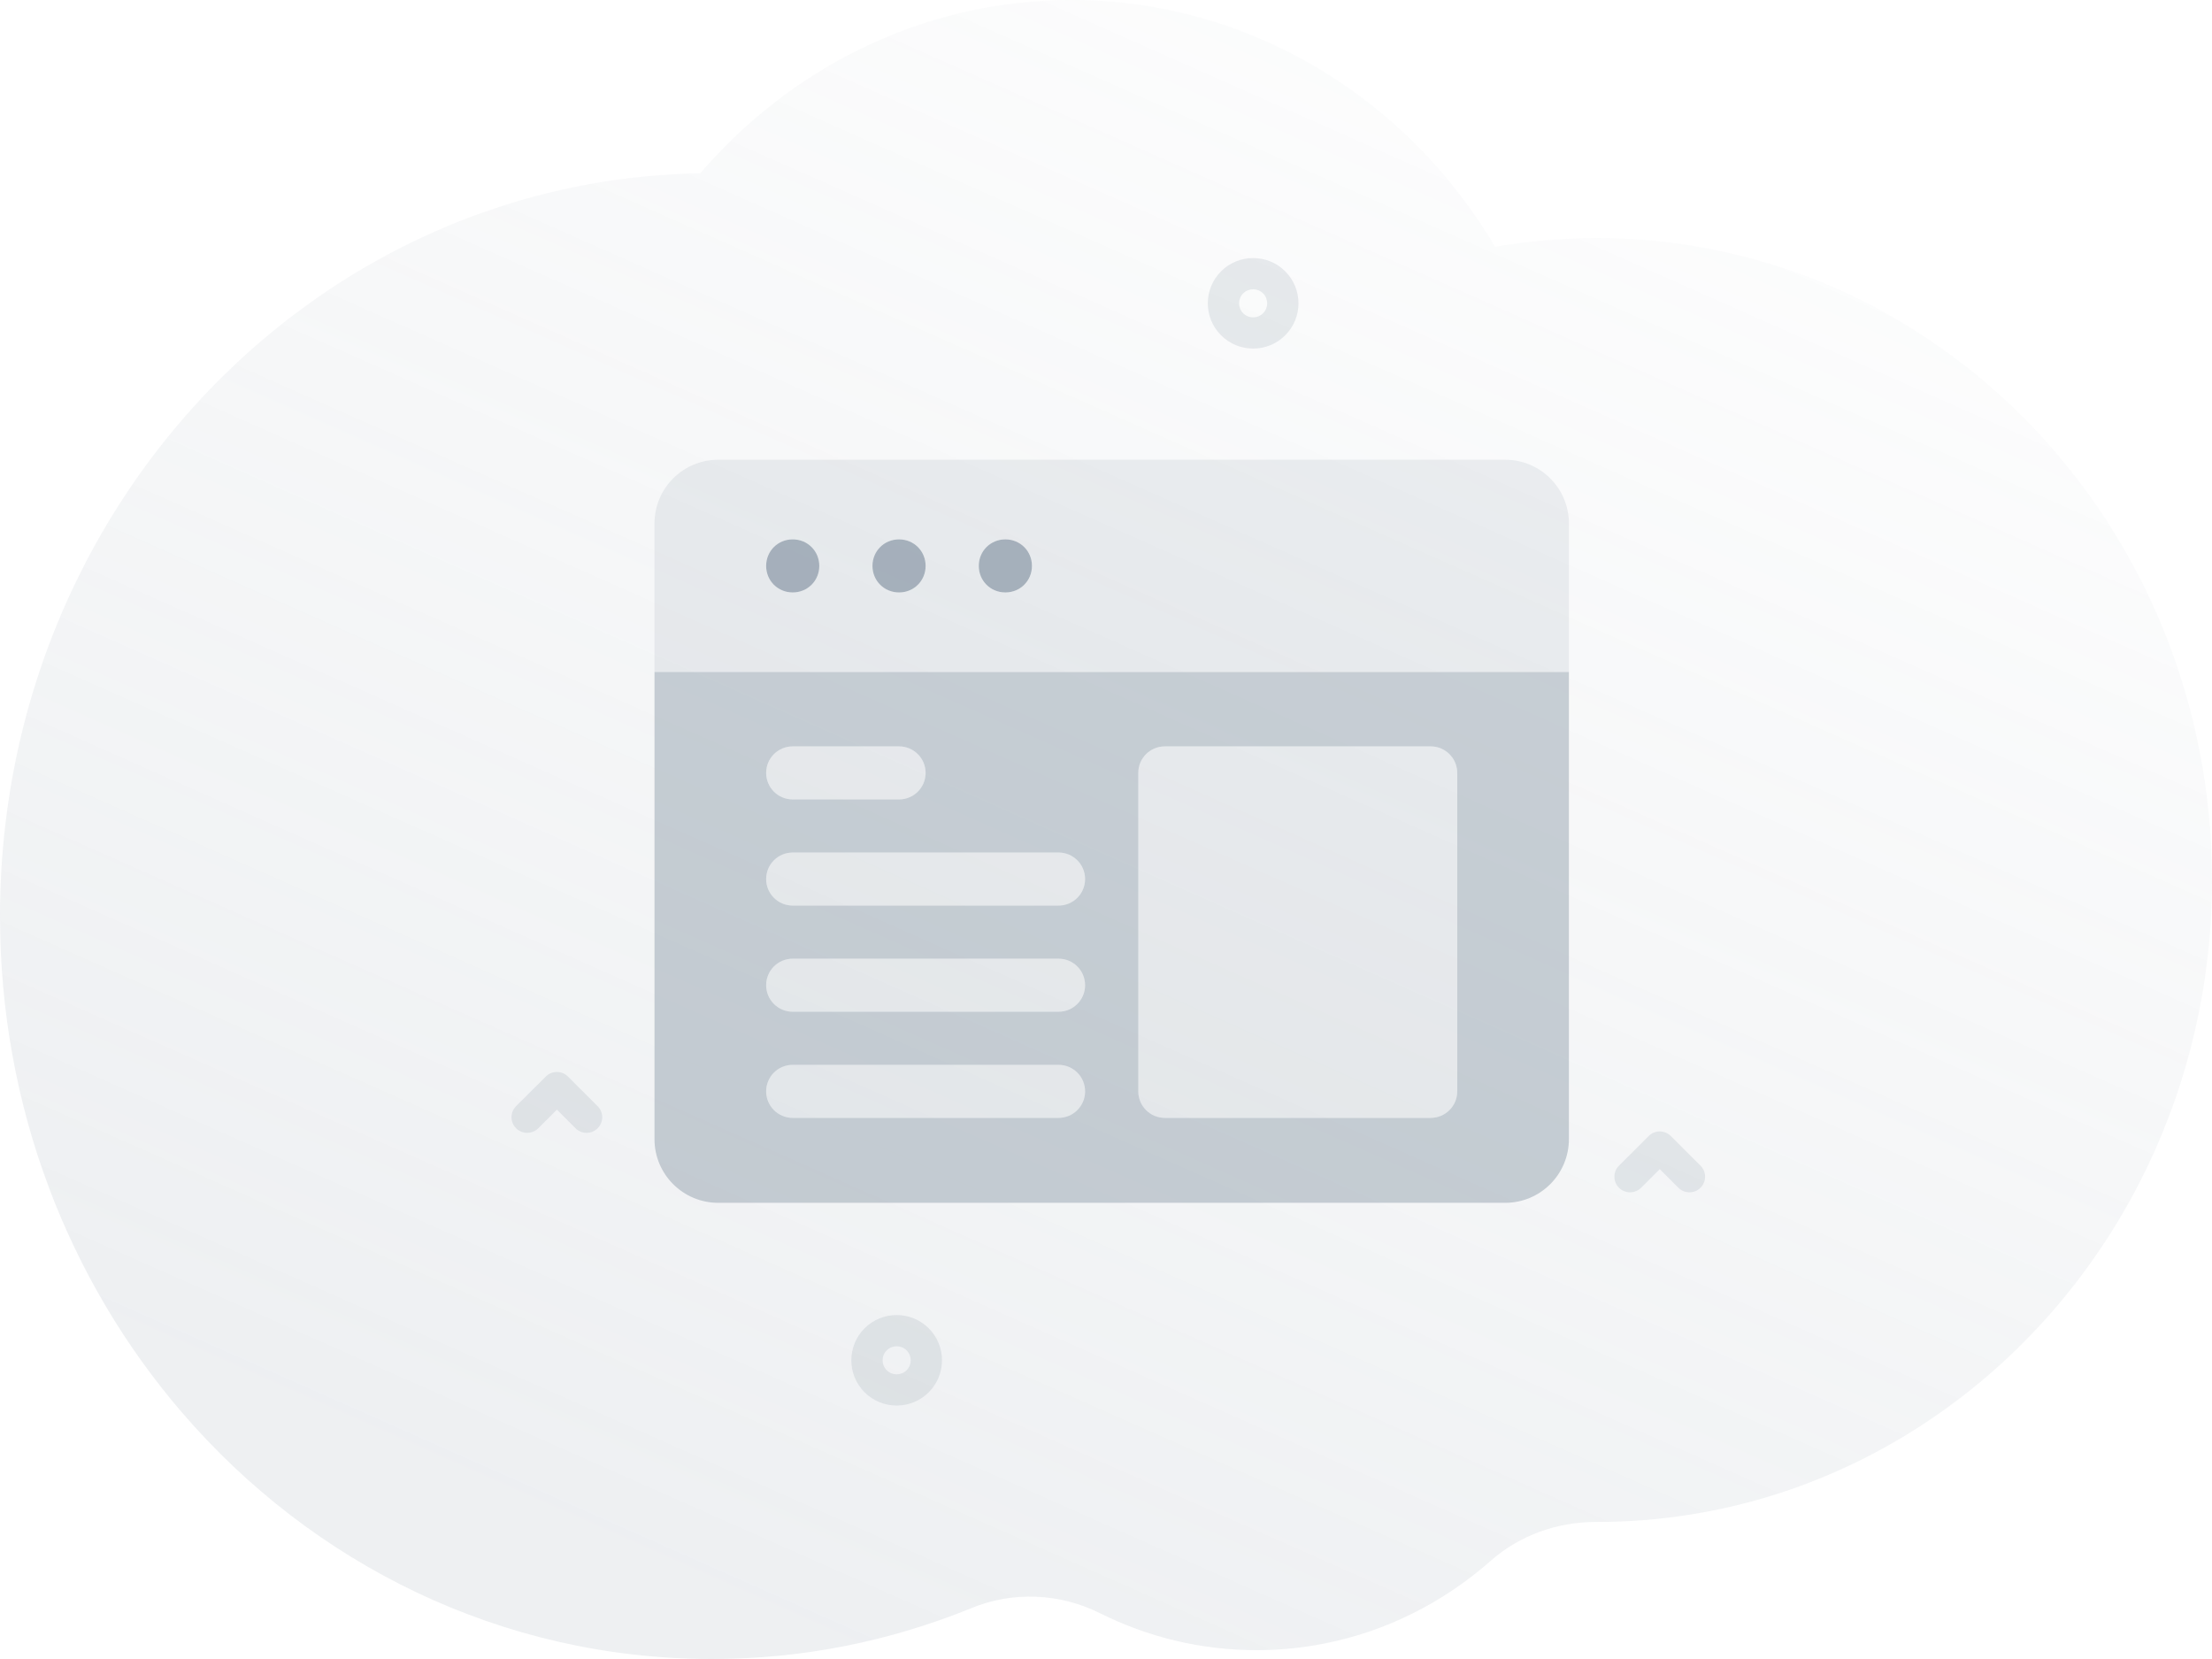
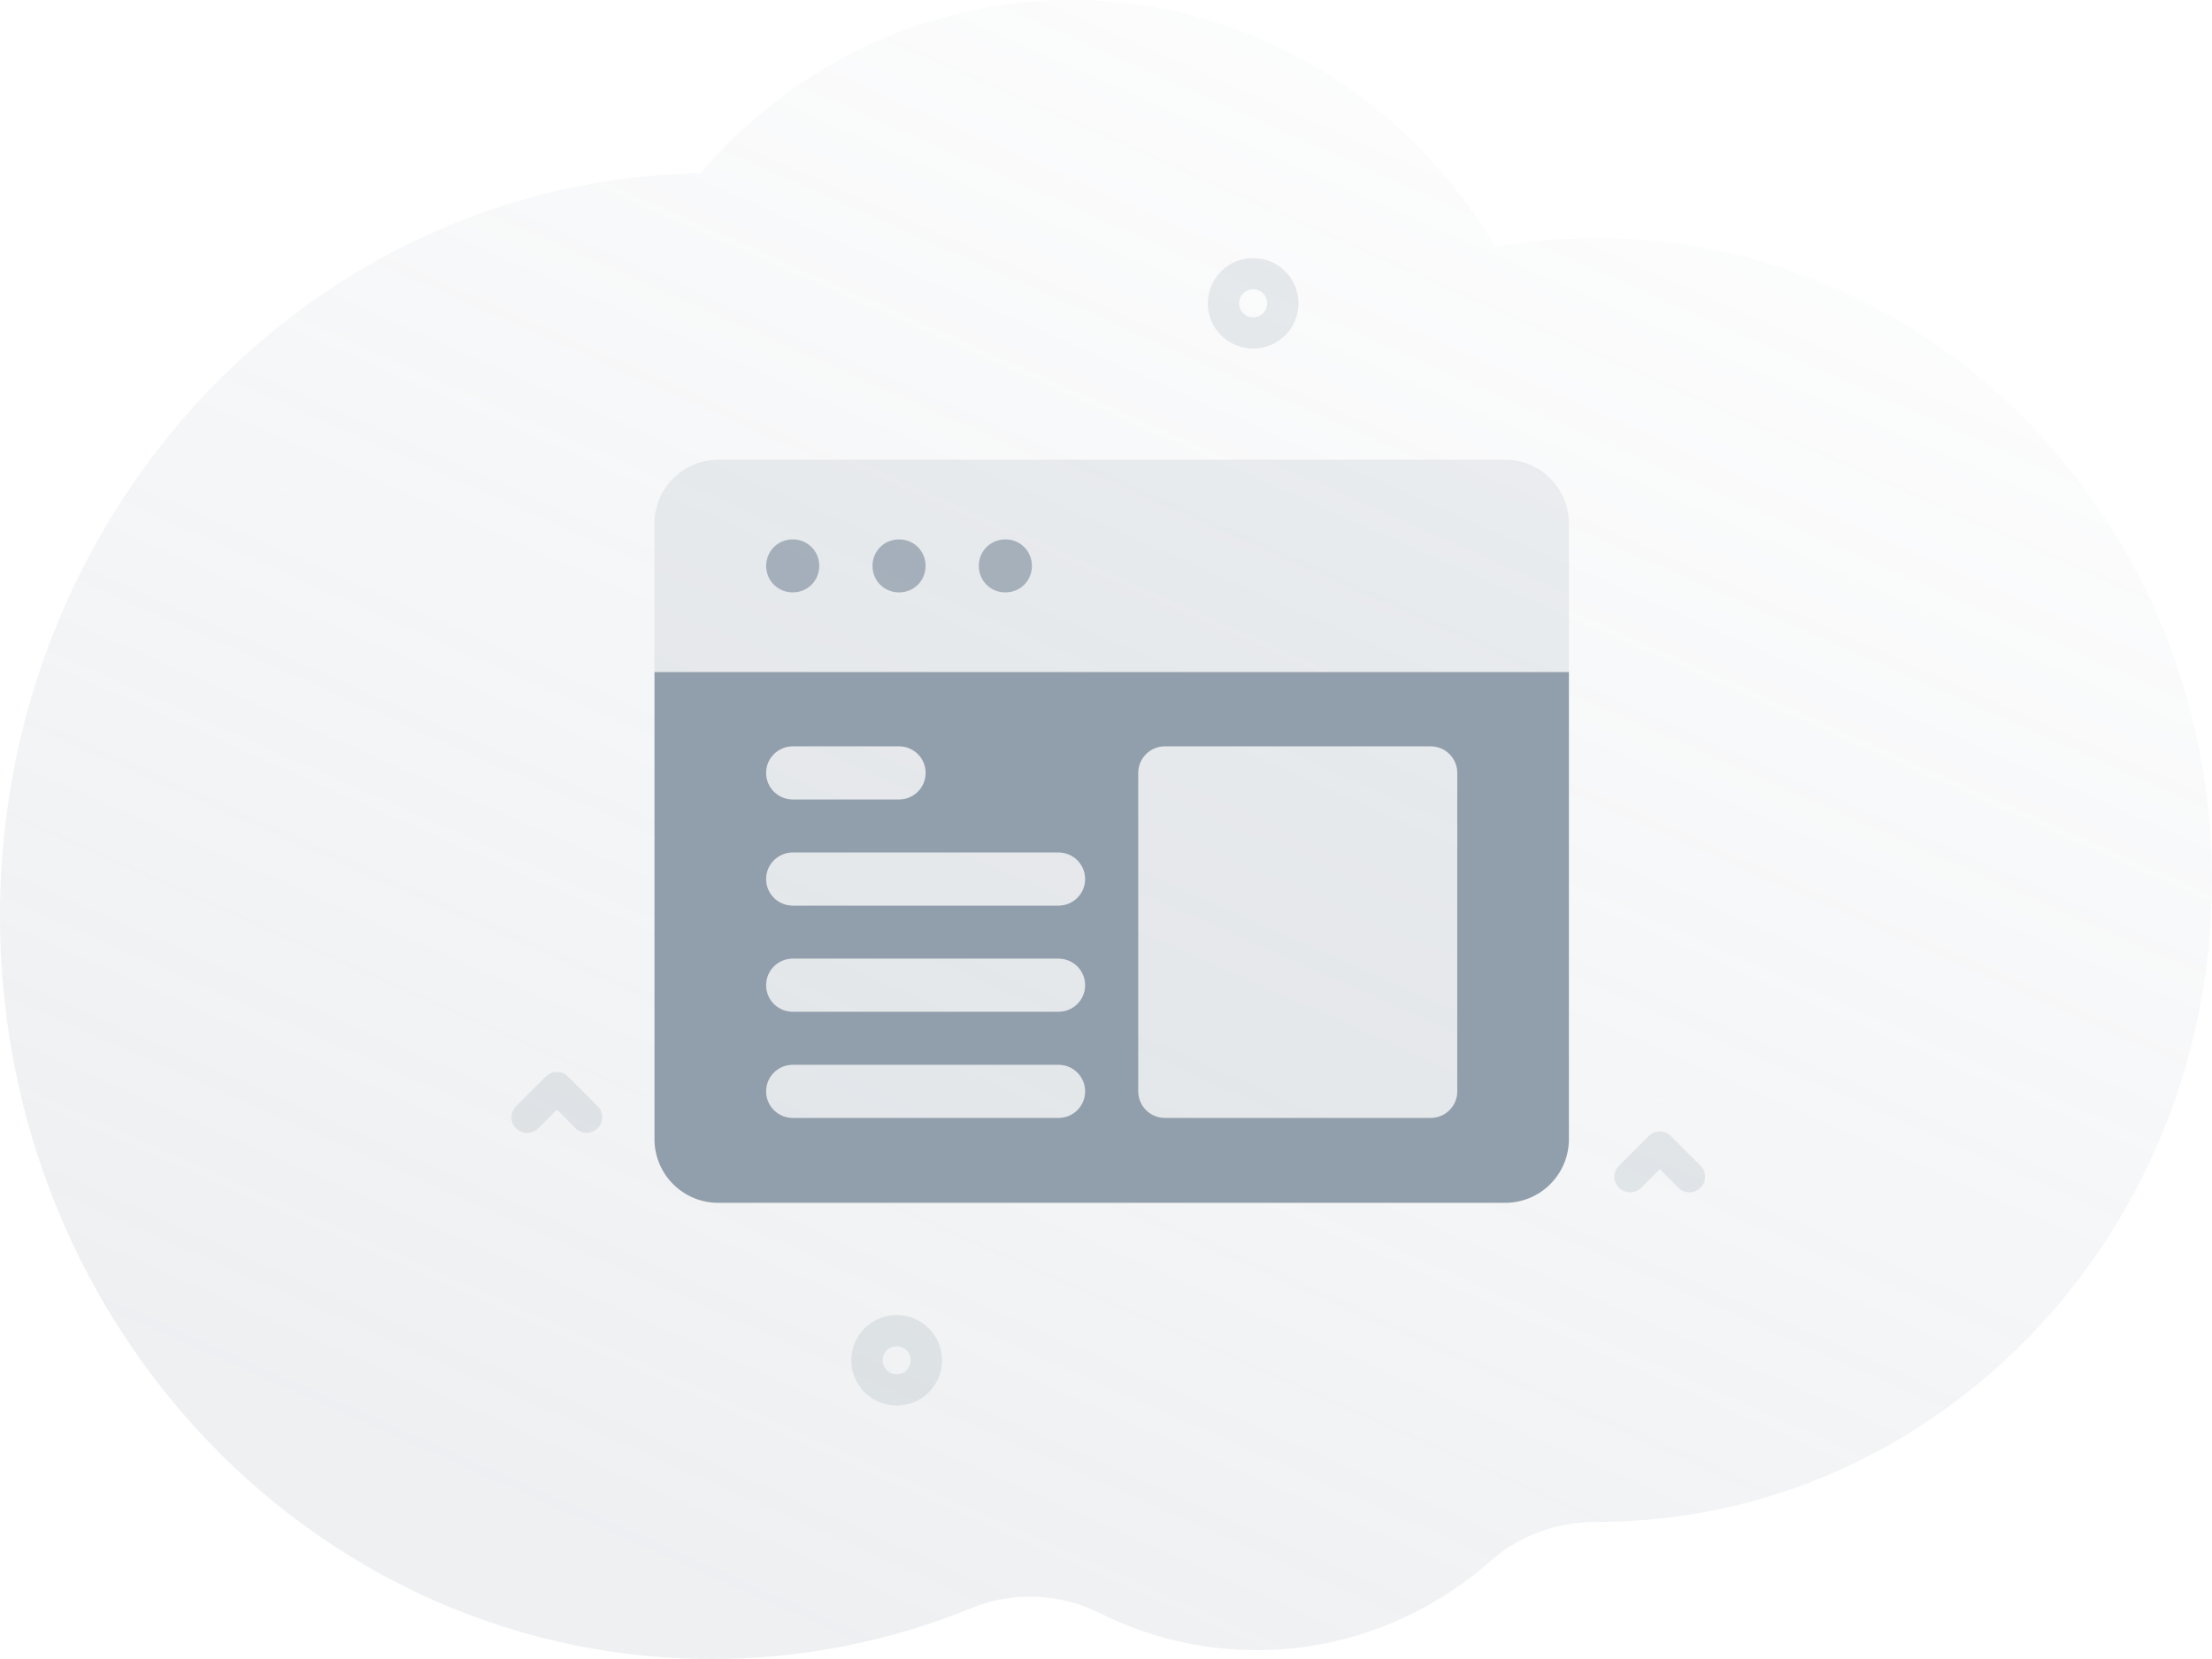
<svg xmlns="http://www.w3.org/2000/svg" width="480" height="360" viewBox="0 0 480 360" fill="none">
  <g id="illustrations/illustration_empty_content">
    <g id="Illustration/Background">
      <path id="BG" opacity="0.16" fill-rule="evenodd" clip-rule="evenodd" d="M0 198.781C0 240.238 14.945 278.016 39.539 306.566C67.753 339.331 108.667 359.931 154.273 360C174.204 360.029 193.262 356.113 210.768 348.964C219.819 345.265 229.95 345.69 238.716 350.071C248.999 355.204 260.514 358.082 272.673 358.082C277.696 358.082 282.615 357.587 287.373 356.648C300.954 353.978 313.313 347.658 323.462 338.708C329.841 333.081 338.01 330.252 346.36 330.262H346.502C374.091 330.262 399.717 321.53 420.994 306.566C440.015 293.206 455.548 274.87 465.898 253.341C474.92 234.581 480 213.388 480 190.958C480 114.027 420.226 51.653 346.502 51.653C338.986 51.653 331.622 52.316 324.439 53.552C305.418 21.42 271.355 0 232.498 0C216.093 0 200.54 3.818 186.619 10.661C173.379 17.148 161.608 26.366 151.978 37.6C119.281 38.144 89.048 49.29 64.303 67.891C25.351 97.155 0 144.882 0 198.781Z" fill="url(#paint0_linear_0_9560)" />
      <g id="Vector" opacity="0.2">
        <path d="M271.929 75.638C269.408 75.638 266.889 74.68 264.971 72.765C261.134 68.935 261.134 62.702 264.971 58.872C268.806 55.043 275.05 55.042 278.886 58.872C282.723 62.703 282.723 68.935 278.886 72.765C276.968 74.68 274.448 75.638 271.929 75.638ZM271.929 62.771C271.147 62.771 270.364 63.068 269.769 63.663C268.578 64.851 268.578 66.786 269.769 67.975C270.96 69.163 272.896 69.164 274.087 67.975C275.278 66.786 275.278 64.852 274.087 63.663C273.492 63.069 272.71 62.771 271.929 62.771Z" fill="#919EAB" />
        <path d="M194.574 305C192.054 305 189.534 304.042 187.616 302.127C183.779 298.297 183.779 292.065 187.616 288.235C191.451 284.405 197.696 284.405 201.532 288.235C205.368 292.065 205.368 298.298 201.532 302.127C199.614 304.043 197.093 305 194.574 305ZM194.574 292.134C193.792 292.134 193.01 292.43 192.414 293.025C191.223 294.214 191.223 296.148 192.414 297.337C193.605 298.526 195.541 298.526 196.733 297.337C197.923 296.148 197.923 294.214 196.733 293.025C196.138 292.431 195.355 292.134 194.574 292.134Z" fill="#919EAB" />
      </g>
      <g id="Vector_2" opacity="0.2">
        <path d="M366.607 258.732C365.739 258.732 364.87 258.401 364.208 257.74L360.16 253.699L356.112 257.74C354.788 259.062 352.639 259.062 351.315 257.74C349.989 256.417 349.989 254.272 351.315 252.949L357.761 246.513C359.085 245.19 361.235 245.19 362.559 246.513L369.006 252.949C370.331 254.272 370.331 256.417 369.006 257.74C368.344 258.4 367.475 258.732 366.607 258.732Z" fill="#919EAB" />
        <path d="M127.287 245.825C126.419 245.825 125.549 245.495 124.888 244.833L120.84 240.793L116.792 244.833C115.468 246.156 113.318 246.156 111.994 244.833C110.669 243.51 110.669 241.365 111.994 240.043L118.441 233.607C119.765 232.284 121.915 232.284 123.239 233.607L129.685 240.043C131.011 241.366 131.011 243.511 129.685 244.833C129.023 245.494 128.154 245.825 127.287 245.825Z" fill="#919EAB" />
      </g>
    </g>
    <path id="Subtract" opacity="0.16" fill-rule="evenodd" clip-rule="evenodd" d="M172.018 173.478H195.091C198.279 173.478 200.859 170.902 200.859 167.719C200.859 164.536 198.279 161.96 195.091 161.96H172.018C168.829 161.96 166.25 164.536 166.25 167.719C166.25 170.902 168.829 173.478 172.018 173.478ZM310.455 161.96H252.773C249.584 161.96 247.004 164.536 247.004 167.719V236.824C247.004 240.007 249.584 242.582 252.773 242.582H310.455C313.643 242.582 316.223 240.007 316.223 236.824V167.719C316.223 164.536 313.643 161.96 310.455 161.96ZM166.25 190.754C166.25 187.571 168.829 184.995 172.018 184.995H229.7C232.888 184.995 235.468 187.571 235.468 190.754C235.468 193.937 232.888 196.513 229.7 196.513H172.018C168.829 196.513 166.25 193.937 166.25 190.754ZM172.018 208.03C168.829 208.03 166.25 210.606 166.25 213.789C166.25 216.972 168.829 219.548 172.018 219.548H229.7C232.888 219.548 235.468 216.972 235.468 213.789C235.468 210.606 232.888 208.03 229.7 208.03H172.018ZM166.25 236.824C166.25 233.641 168.829 231.065 172.018 231.065H229.7C232.888 231.065 235.468 233.641 235.468 236.824C235.468 240.007 232.888 242.582 229.7 242.582H172.018C168.829 242.582 166.25 240.007 166.25 236.824Z" fill="#919EAB" />
-     <path id="Subtract_2" fill-rule="evenodd" clip-rule="evenodd" d="M142.023 145.836V247.185C142.023 254.821 148.213 261.01 155.848 261.01H326.624C334.259 261.01 340.449 254.821 340.449 247.185V145.836H142.023ZM195.09 173.478H172.017C168.829 173.478 166.249 170.902 166.249 167.719C166.249 164.536 168.829 161.961 172.017 161.961H195.09C198.278 161.961 200.858 164.536 200.858 167.719C200.858 170.902 198.278 173.478 195.09 173.478ZM252.772 161.961H310.454C313.642 161.961 316.222 164.536 316.222 167.719V236.824C316.222 240.007 313.642 242.583 310.454 242.583H252.772C249.584 242.583 247.004 240.007 247.004 236.824V167.719C247.004 164.536 249.584 161.961 252.772 161.961ZM172.017 184.995C168.829 184.995 166.249 187.571 166.249 190.754C166.249 193.937 168.829 196.513 172.017 196.513H229.699C232.888 196.513 235.467 193.937 235.467 190.754C235.467 187.571 232.888 184.995 229.699 184.995H172.017ZM166.249 213.789C166.249 210.606 168.829 208.03 172.017 208.03H229.699C232.888 208.03 235.467 210.606 235.467 213.789C235.467 216.972 232.888 219.548 229.699 219.548H172.017C168.829 219.548 166.249 216.972 166.249 213.789ZM172.017 231.065C168.829 231.065 166.249 233.641 166.249 236.824C166.249 240.007 168.829 242.583 172.017 242.583H229.699C232.888 242.583 235.467 240.007 235.467 236.824C235.467 233.641 232.888 231.065 229.699 231.065H172.017Z" fill="#919EAB" fill-opacity="0.48" />
+     <path id="Subtract_2" fill-rule="evenodd" clip-rule="evenodd" d="M142.023 145.836V247.185C142.023 254.821 148.213 261.01 155.848 261.01H326.624C334.259 261.01 340.449 254.821 340.449 247.185V145.836H142.023ZM195.09 173.478H172.017C168.829 173.478 166.249 170.902 166.249 167.719C166.249 164.536 168.829 161.961 172.017 161.961H195.09C198.278 161.961 200.858 164.536 200.858 167.719C200.858 170.902 198.278 173.478 195.09 173.478ZM252.772 161.961H310.454C313.642 161.961 316.222 164.536 316.222 167.719V236.824C316.222 240.007 313.642 242.583 310.454 242.583H252.772C249.584 242.583 247.004 240.007 247.004 236.824V167.719C247.004 164.536 249.584 161.961 252.772 161.961ZM172.017 184.995C168.829 184.995 166.249 187.571 166.249 190.754C166.249 193.937 168.829 196.513 172.017 196.513H229.699C232.888 196.513 235.467 193.937 235.467 190.754C235.467 187.571 232.888 184.995 229.699 184.995H172.017ZM166.249 213.789C166.249 210.606 168.829 208.03 172.017 208.03H229.699C232.888 208.03 235.467 210.606 235.467 213.789C235.467 216.972 232.888 219.548 229.699 219.548H172.017C168.829 219.548 166.249 216.972 166.249 213.789ZM172.017 231.065C168.829 231.065 166.249 233.641 166.249 236.824C166.249 240.007 168.829 242.583 172.017 242.583H229.699C232.888 242.583 235.467 240.007 235.467 236.824C235.467 233.641 232.888 231.065 229.699 231.065H172.017Z" fill="#919EAB" fillOpacity="0.48" />
    <path id="Intersect" opacity="0.16" fill-rule="evenodd" clip-rule="evenodd" d="M340.45 113.591C340.45 105.956 334.26 99.766 326.625 99.766H155.848C148.213 99.766 142.023 105.956 142.023 113.591V145.836H340.45V113.591ZM172.018 117.042C168.788 117.042 166.25 119.576 166.25 122.801C166.25 126.025 168.788 128.56 172.018 128.56C175.249 128.56 177.786 126.025 177.786 122.801C177.786 119.576 175.249 117.042 172.018 117.042ZM195.091 117.042C191.86 117.042 189.323 119.576 189.323 122.801C189.323 126.025 191.86 128.56 195.091 128.56C198.321 128.56 200.859 126.025 200.859 122.801C200.859 119.576 198.321 117.042 195.091 117.042ZM218.164 117.042C214.933 117.042 212.395 119.576 212.395 122.801C212.395 126.025 214.933 128.56 218.164 128.56C221.394 128.56 223.932 126.025 223.932 122.801C223.932 119.576 221.394 117.042 218.164 117.042Z" fill="#919EAB" />
    <path id="Intersect_2" opacity="0.8" fill-rule="evenodd" clip-rule="evenodd" d="M172.018 117.042C168.787 117.042 166.25 119.576 166.25 122.801C166.25 126.026 168.787 128.56 172.018 128.56C175.248 128.56 177.786 126.026 177.786 122.801C177.786 119.576 175.248 117.042 172.018 117.042ZM195.091 117.042C191.86 117.042 189.322 119.576 189.322 122.801C189.322 126.026 191.86 128.56 195.091 128.56C198.321 128.56 200.859 126.026 200.859 122.801C200.859 119.576 198.321 117.042 195.091 117.042ZM218.163 117.042C214.933 117.042 212.395 119.576 212.395 122.801C212.395 126.026 214.933 128.56 218.163 128.56C221.394 128.56 223.932 126.026 223.932 122.801C223.932 119.576 221.394 117.042 218.163 117.042Z" fill="#919EAB" />
  </g>
  <defs>
    <linearGradient id="paint0_linear_0_9560" x1="328.81" y1="424.032" x2="505.393" y2="26.048" gradientUnits="userSpaceOnUse">
      <stop stop-color="#919EAB" />
      <stop offset="1" stop-color="#919EAB" stop-opacity="0.01" />
    </linearGradient>
  </defs>
</svg>
